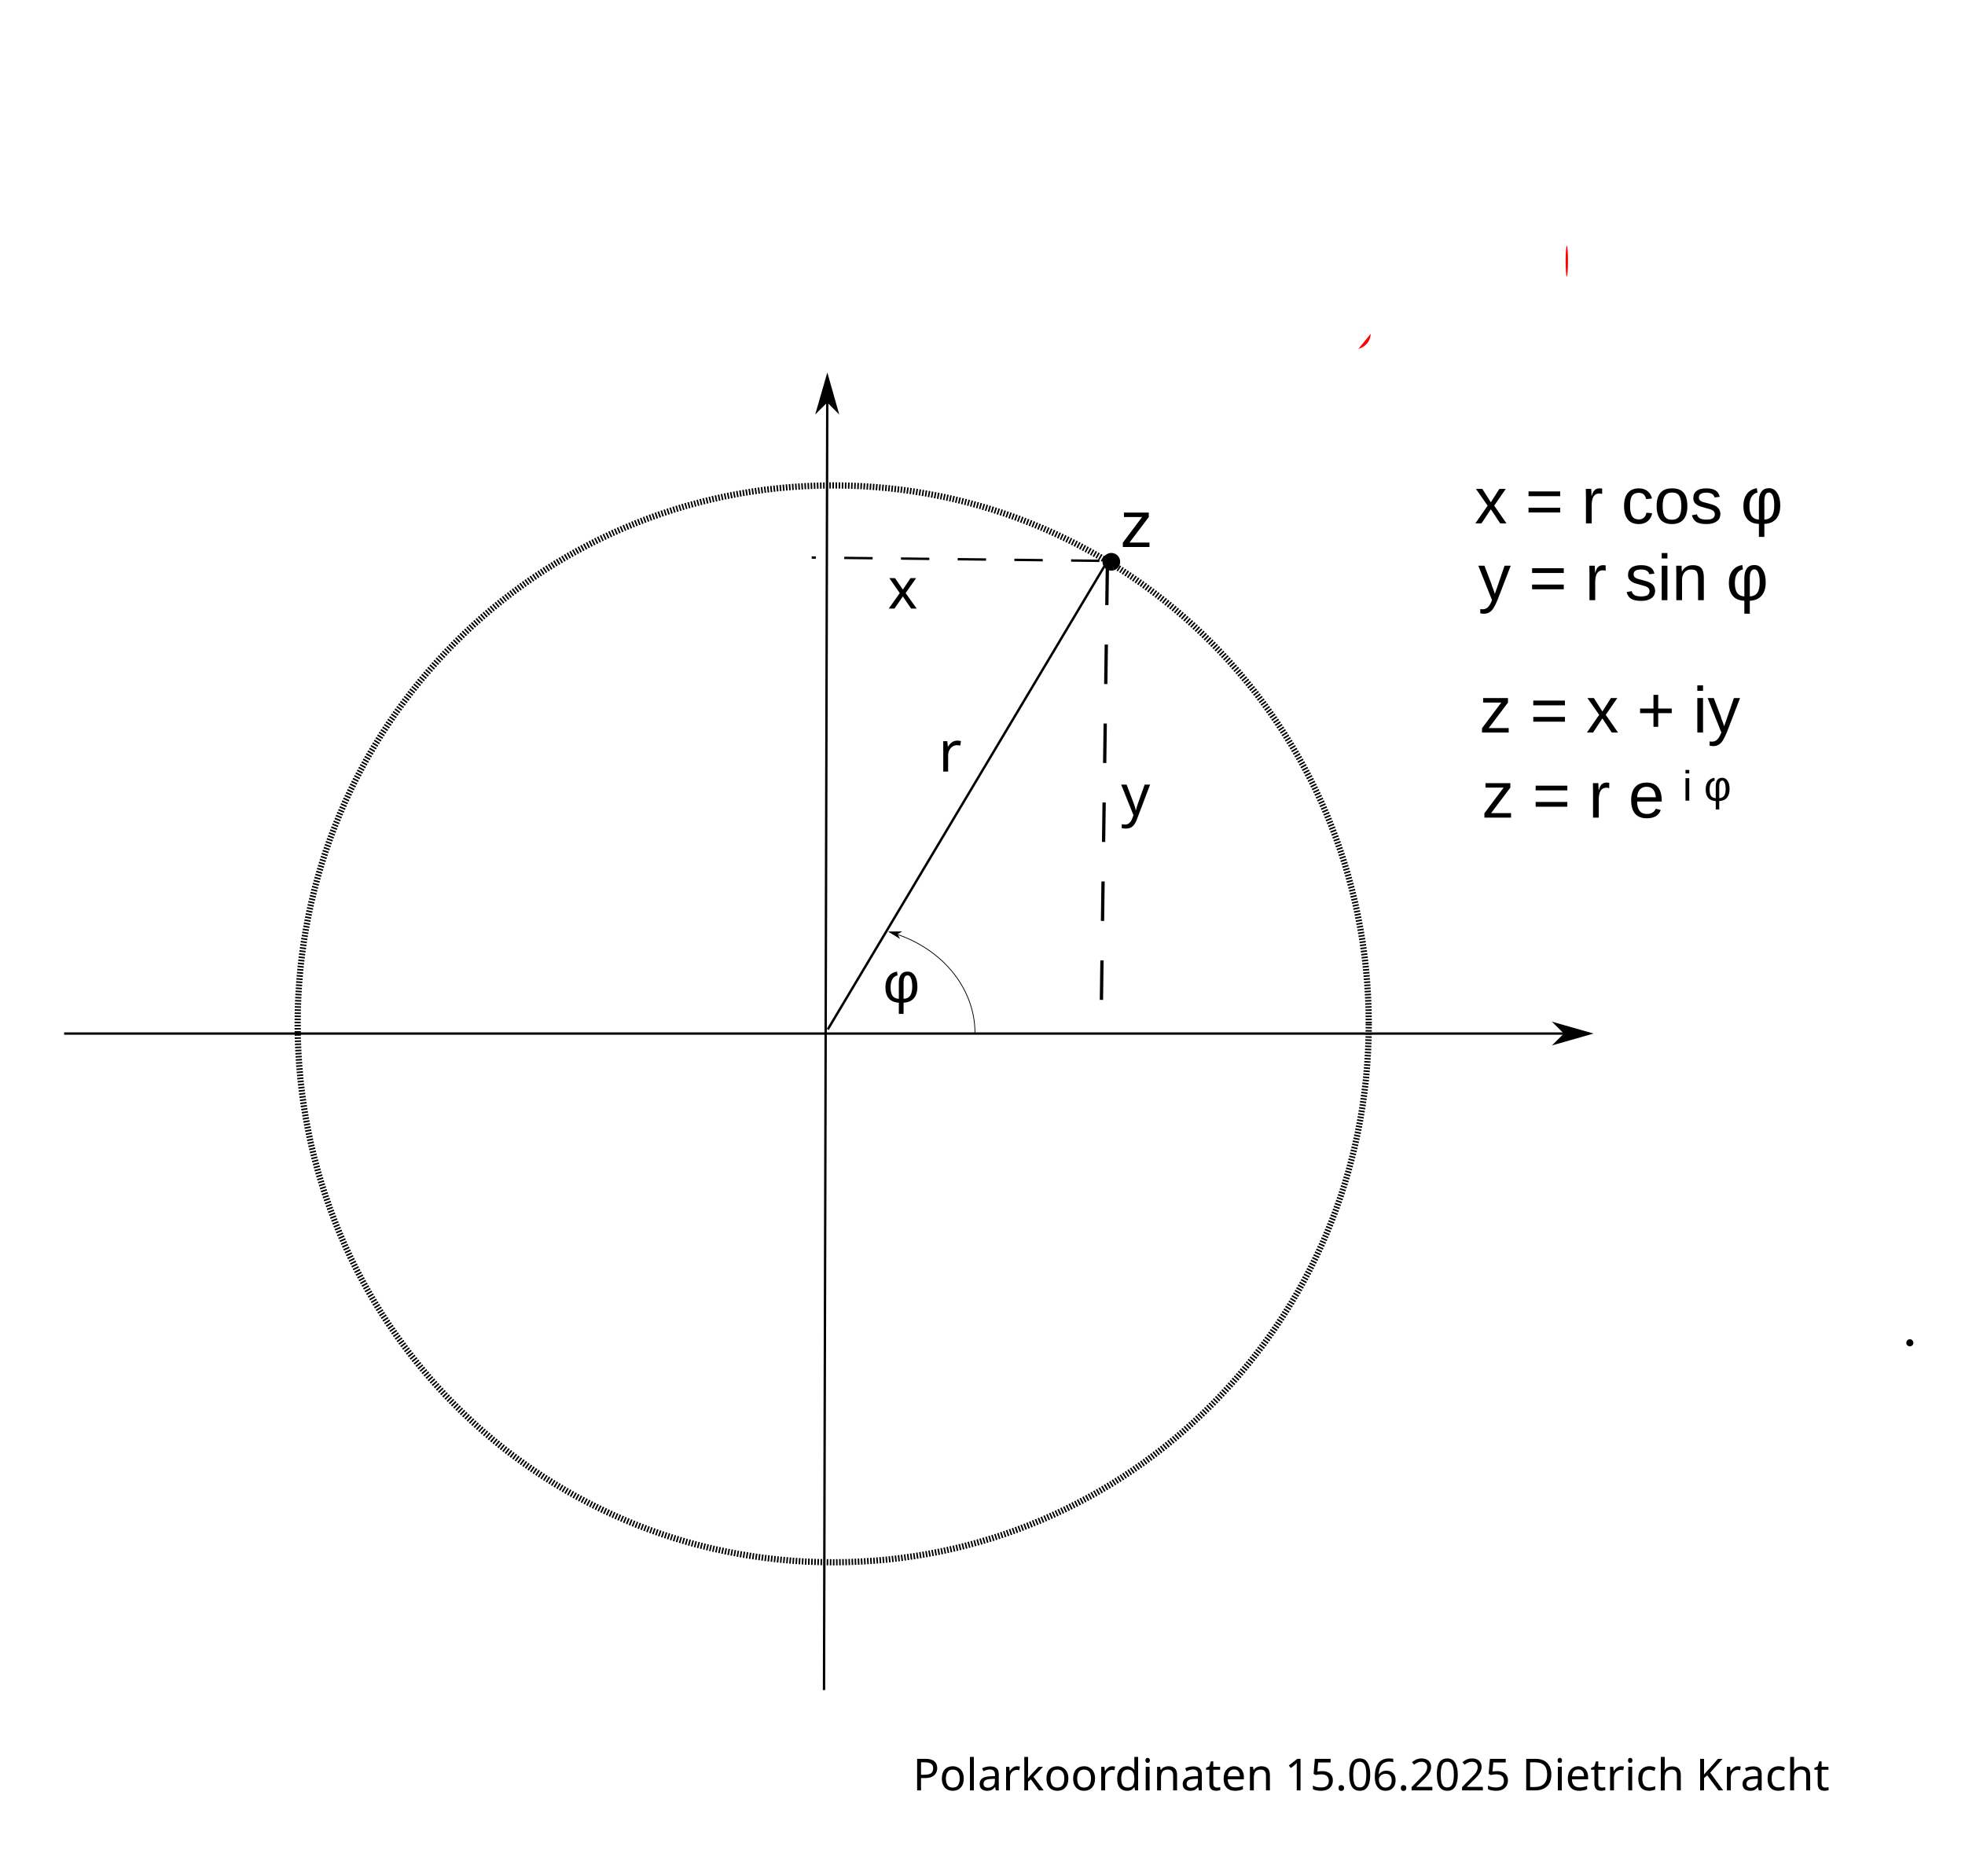
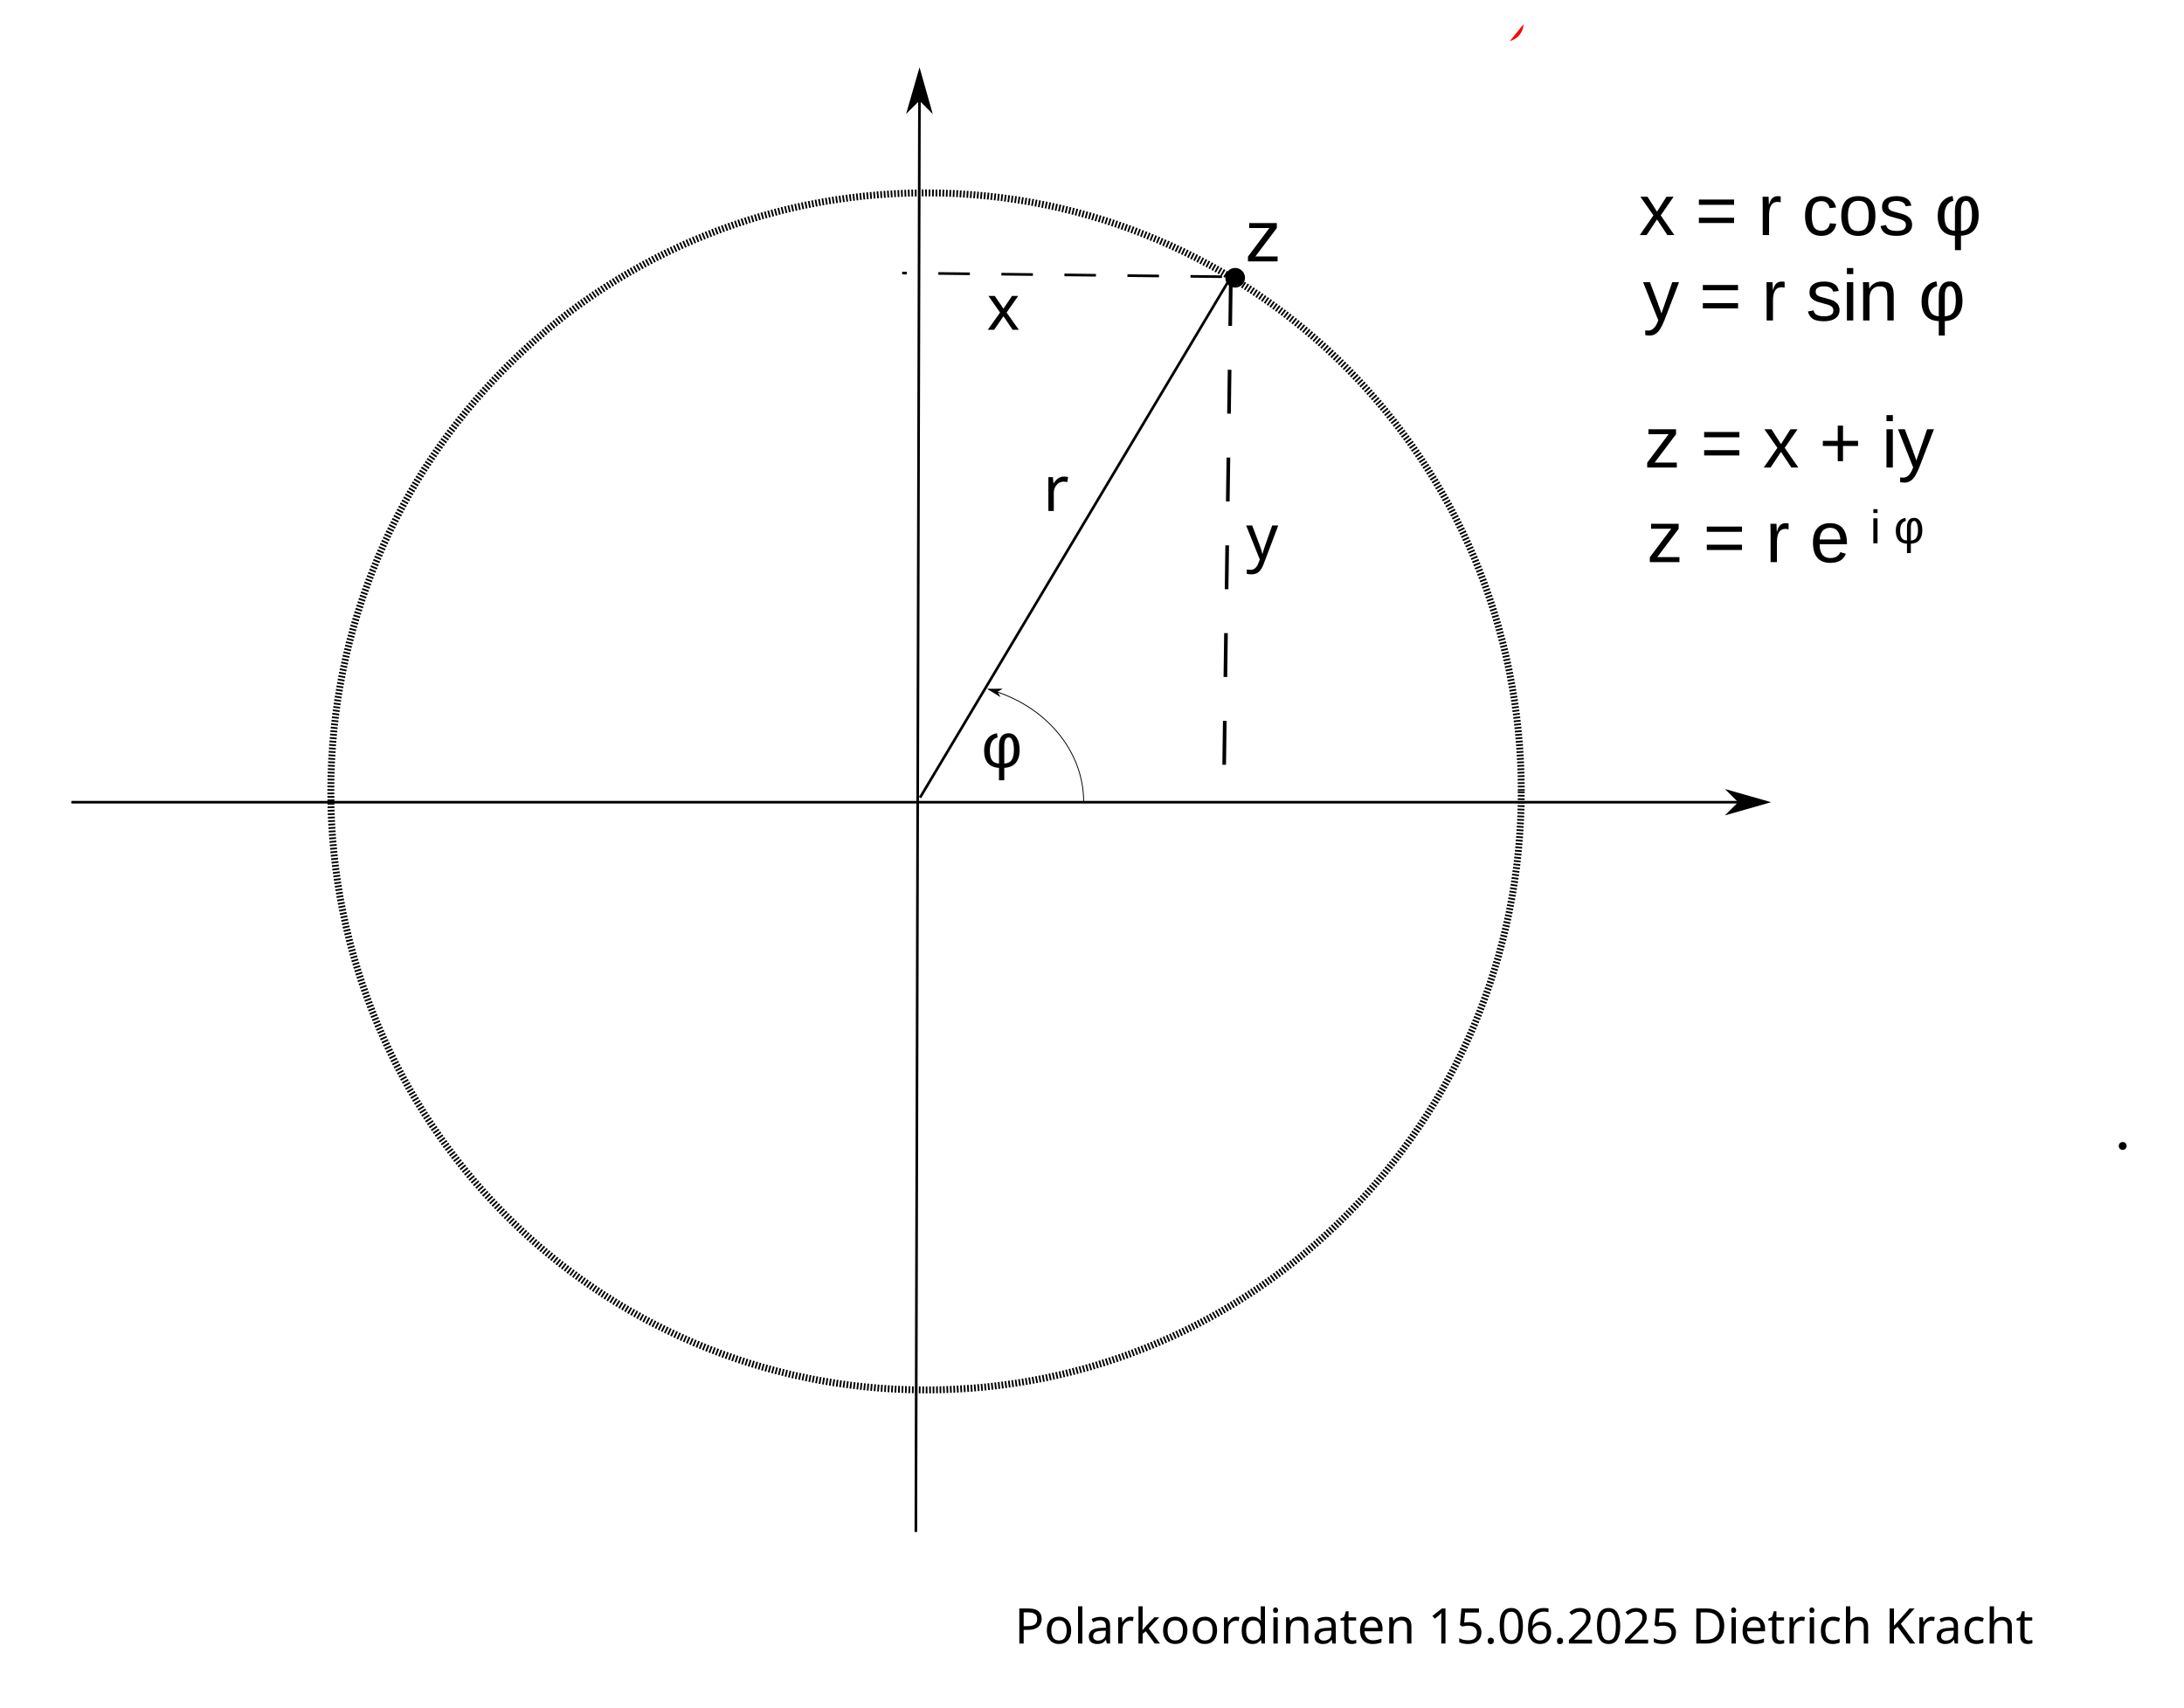
- <svg xmlns="http://www.w3.org/2000/svg" xmlns:xlink="http://www.w3.org/1999/xlink" width="220mm" height="210mm" viewBox="0 0 220 210" version="1.1" id="svg5">
+ <svg xmlns="http://www.w3.org/2000/svg" xmlns:xlink="http://www.w3.org/1999/xlink" width="220mm" height="172mm" viewBox="0 0 220 172" version="1.1" id="svg5">
  <defs id="defs2">
    <linearGradient id="swatch29">
      <stop style="stop-color:#ff0000;stop-opacity:1;" offset="0" id="stop29" />
    </linearGradient>
    <linearGradient id="swatch27">
      <stop style="stop-color:#000000;stop-opacity:1;" offset="0" id="stop28" />
    </linearGradient>
    <linearGradient id="swatch26">
      <stop style="stop-color:#000000;stop-opacity:1;" offset="0" id="stop27" />
    </linearGradient>
    <rect x="657.836" y="702.625" width="404.499" height="47.588" id="rect4291" />
    <marker style="overflow:visible" id="Arrow1Lend" refX="0" refY="0" orient="auto">
      <path transform="matrix(-0.8,0,0,-0.8,-10,0)" style="fill:context-stroke;fill-rule:evenodd;stroke:context-stroke;stroke-width:1pt" d="M 0,0 5,-5 -12.5,0 5,5 Z" id="path1029" />
    </marker>
    <marker style="overflow:visible" id="Arrow1Lend-6" refX="0" refY="0" orient="auto" viewBox="0 0 17.774 10.156" markerWidth="17.774" markerHeight="10.156" preserveAspectRatio="xMidYMid">
      <path transform="matrix(-0.8,0,0,-0.8,-10,0)" style="fill:context-stroke;fill-rule:evenodd;stroke:context-stroke;stroke-width:1pt" d="M 0,0 5,-5 -12.5,0 5,5 Z" id="path1029-1" />
    </marker>
-     <linearGradient xlink:href="#swatch27" id="linearGradient29" x1="212.328" y1="34.925" x2="227.674" y2="34.925" gradientUnits="userSpaceOnUse" gradientTransform="matrix(0.1293103,0,0,0.1293103,95.97165,58.38852)" />
+     <linearGradient xlink:href="#swatch27" id="linearGradient29" x1="212.328" y1="34.925" x2="227.674" y2="34.925" gradientUnits="userSpaceOnUse" gradientTransform="matrix(0.1293103,0,0,0.1293103,95.97165,23.4635)" />
  </defs>
  <g id="layer1">
-     <ellipse style="fill:none;stroke-width:0.262;stroke-dasharray:2.094, 0.523, 0.262, 0.523" id="path853" cx="78.471" cy="88.736" rx="15.739" ry="19.02" />
-     <ellipse style="fill:none;fill-opacity:1;stroke:#000000;stroke-width:0.695;stroke-miterlimit:4;stroke-dasharray:0.174, 0.174;stroke-dashoffset:0;stroke-opacity:1" id="path855" cx="93.284" cy="114.64" rx="59.959" ry="60.288" />
-     <path style="fill:none;stroke:#000000;stroke-width:0.262px;stroke-linecap:butt;stroke-linejoin:miter;stroke-opacity:1;marker-end:url(#Arrow1Lend)" d="M 7.184,115.727 H 177.903 v 0" id="path1024" />
-     <path style="fill:none;stroke:#000000;stroke-width:0.266;stroke-linecap:butt;stroke-linejoin:miter;stroke-dasharray:none;stroke-opacity:1" d="M 92.677,115.265 124.204,62.471 v 0" id="path1720" />
-     <text xml:space="preserve" style="font-size:6.35px;line-height:1.25;font-family:sans-serif;stroke-width:0.265" x="105.057" y="86.393" id="text12296">
-       <tspan id="tspan12294" style="stroke-width:0.265" x="105.057" y="86.393">r</tspan>
+     <ellipse style="fill:none;stroke-width:0.262;stroke-dasharray:2.094, 0.523, 0.262, 0.523" id="path853" cx="78.471" cy="53.811" rx="15.739" ry="19.02" />
+     <ellipse style="fill:none;fill-opacity:1;stroke:#000000;stroke-width:0.695;stroke-miterlimit:4;stroke-dasharray:0.174, 0.174;stroke-dashoffset:0;stroke-opacity:1" id="path855" cx="93.284" cy="79.715" rx="59.959" ry="60.288" />
+     <path style="fill:none;stroke:#000000;stroke-width:0.262px;stroke-linecap:butt;stroke-linejoin:miter;stroke-opacity:1;marker-end:url(#Arrow1Lend)" d="M 7.184,80.802 H 177.903 v 0" id="path1024" />
+     <path style="fill:none;stroke:#000000;stroke-width:0.266;stroke-linecap:butt;stroke-linejoin:miter;stroke-dasharray:none;stroke-opacity:1" d="M 92.677,80.34 124.204,27.546 v 0" id="path1720" />
+     <text xml:space="preserve" style="font-size:6.35px;line-height:1.25;font-family:sans-serif;stroke-width:0.265" x="105.057" y="51.468" id="text12296">
+       <tspan id="tspan12294" style="stroke-width:0.265" x="105.057" y="51.468">r</tspan>
    </text>
-     <circle id="path1" style="fill:#000000;stroke:none;stroke-width:0.265" cx="213.825" cy="150.352" r="0.397" />
-     <path style="fill:none;stroke:#000000;stroke-width:0.368;stroke-linecap:butt;stroke-linejoin:miter;stroke-dasharray:4.421, 4.421;stroke-dashoffset:0;stroke-opacity:1" d="m 123.982,63.33 -0.716,52.207" id="path5" />
-     <path style="fill:none;stroke:#000000;stroke-width:0.265px;stroke-linecap:butt;stroke-linejoin:miter;stroke-dasharray:3.175, 3.175;stroke-dashoffset:0;stroke-opacity:1" d="M 123.095,62.796 90.877,62.426" id="path6" />
-     <path style="fill:none;stroke:#000000;stroke-width:0.265px;stroke-linecap:butt;stroke-linejoin:miter;stroke-opacity:1;marker-end:url(#Arrow1Lend-6)" d="M 92.256,189.236 92.626,42.217" id="path16" />
-     <text xml:space="preserve" style="font-size:6.35px;line-height:1.25;font-family:sans-serif;stroke-width:0.265" x="99.395" y="68.14" id="text16">
-       <tspan id="tspan16" style="stroke-width:0.265" x="99.395" y="68.14">x</tspan>
+     <circle id="path1" style="fill:#000000;stroke:none;stroke-width:0.265" cx="213.825" cy="115.427" r="0.397" />
+     <path style="fill:none;stroke:#000000;stroke-width:0.368;stroke-linecap:butt;stroke-linejoin:miter;stroke-dasharray:4.421, 4.421;stroke-dashoffset:0;stroke-opacity:1" d="m 123.982,28.405 -0.716,52.207" id="path5" />
+     <path style="fill:none;stroke:#000000;stroke-width:0.265px;stroke-linecap:butt;stroke-linejoin:miter;stroke-dasharray:3.175, 3.175;stroke-dashoffset:0;stroke-opacity:1" d="M 123.095,27.871 90.877,27.501" id="path6" />
+     <path style="fill:none;stroke:#000000;stroke-width:0.265px;stroke-linecap:butt;stroke-linejoin:miter;stroke-opacity:1;marker-end:url(#Arrow1Lend-6)" d="M 92.256,154.31 92.626,7.292" id="path16" />
+     <text xml:space="preserve" style="font-size:6.35px;line-height:1.25;font-family:sans-serif;stroke-width:0.265" x="99.395" y="33.215" id="text16">
+       <tspan id="tspan16" style="stroke-width:0.265" x="99.395" y="33.215">x</tspan>
    </text>
-     <text xml:space="preserve" style="font-size:6.35px;line-height:1.25;font-family:sans-serif;stroke-width:0.265" x="125.529" y="91.259" id="text17">
-       <tspan id="tspan17" style="stroke-width:0.265" x="125.529" y="91.259">y</tspan>
+     <text xml:space="preserve" style="font-size:6.35px;line-height:1.25;font-family:sans-serif;stroke-width:0.265" x="125.529" y="56.334" id="text17">
+       <tspan id="tspan17" style="stroke-width:0.265" x="125.529" y="56.334">y</tspan>
    </text>
-     <text xml:space="preserve" style="font-size:4.939px;line-height:1.25;font-family:sans-serif;stroke-width:0.265" x="102.196" y="200.468" id="text18">
-       <tspan id="tspan18" style="font-size:4.939px;stroke-width:0.265" x="102.196" y="200.468">Polarkoordinaten 15.06.2025 Dietrich Kracht</tspan>
+     <text xml:space="preserve" style="font-size:4.939px;line-height:1.25;font-family:sans-serif;stroke-width:0.265" x="102.196" y="165.544" id="text18">
+       <tspan id="tspan18" style="font-size:4.939px;stroke-width:0.265" x="102.196" y="165.544">Polarkoordinaten 15.06.2025 Dietrich Kracht</tspan>
    </text>
-     <text xml:space="preserve" style="font-size:6.35px;line-height:1.25;font-family:Arial;-inkscape-font-specification:'Arial, Normal';stroke-width:0.265" x="98.866" y="112.208" id="text21">
-       <tspan id="tspan21" style="stroke-width:0.265" x="98.866" y="112.208">φ</tspan>
+     <text xml:space="preserve" style="font-size:6.35px;line-height:1.25;font-family:Arial;-inkscape-font-specification:'Arial, Normal';stroke-width:0.265" x="98.866" y="77.283" id="text21">
+       <tspan id="tspan21" style="stroke-width:0.265" x="98.866" y="77.283">φ</tspan>
    </text>
-     <path style="fill:none;stroke:#000000;stroke-width:0.086;stroke-dasharray:none;stroke-dashoffset:0;marker-end:url(#Arrow1Lend-6)" id="path22" d="m 109.16,-115.687 a 13.81,11.908 0 0 1 -9.572,11.333" transform="scale(1,-1)" />
-     <text xml:space="preserve" style="font-size:7.295px;line-height:1.25;font-family:Arial;-inkscape-font-specification:'Arial, Normal';stroke-width:0.265" x="165.101" y="58.605" id="text22">
-       <tspan id="tspan22" style="stroke-width:0.265" x="165.101" y="58.605">x = r cos φ</tspan>
+     <path style="fill:none;stroke:#000000;stroke-width:0.086;stroke-dasharray:none;stroke-dashoffset:0;marker-end:url(#Arrow1Lend-6)" id="path22" d="m 109.16,-80.762 a 13.81,11.908 0 0 1 -9.572,11.333" transform="scale(1,-1)" />
+     <text xml:space="preserve" style="font-size:7.295px;line-height:1.25;font-family:Arial;-inkscape-font-specification:'Arial, Normal';stroke-width:0.265" x="165.101" y="23.68" id="text22">
+       <tspan id="tspan22" style="stroke-width:0.265" x="165.101" y="23.68">x = r cos φ</tspan>
    </text>
-     <text xml:space="preserve" style="font-size:7.295px;line-height:1.25;font-family:Arial;-inkscape-font-specification:'Arial, Normal';stroke-width:0.265" x="165.497" y="67.204" id="text23">
-       <tspan id="tspan23" style="stroke-width:0.265" x="165.497" y="67.204">y = r sin φ</tspan>
+     <text xml:space="preserve" style="font-size:7.295px;line-height:1.25;font-family:Arial;-inkscape-font-specification:'Arial, Normal';stroke-width:0.265" x="165.497" y="32.279" id="text23">
+       <tspan id="tspan23" style="stroke-width:0.265" x="165.497" y="32.279">y = r sin φ</tspan>
    </text>
-     <path style="fill:#ff0000;fill-rule:evenodd;stroke-width:0.265" id="path28" d="m 153.459,37.372 a 1.984,1.786 0 0 1 -1.375,1.7" />
-     <path style="fill:url(#linearGradient29);fill-rule:evenodd;stroke-width:0.034" id="path29" d="m 124.713,63.853 a 0.992,0.992 0 0 1 -1.24,-0.652 0.992,0.992 0 0 1 0.649,-1.242 0.992,0.992 0 0 1 1.244,0.645 0.992,0.992 0 0 1 -0.641,1.246 l -0.305,-0.944 z" />
-     <path style="fill:#ff0000;fill-rule:evenodd;stroke-width:0.265" id="path30" d="m 175.458,30.88 a 0.132,1.72 0 0 1 -0.165,-1.131 0.132,1.72 0 0 1 0.086,-2.152 0.132,1.72 0 0 1 0.166,1.117 0.132,1.72 0 0 1 -0.085,2.159 l -0.041,-1.637 z" />
-     <text xml:space="preserve" style="font-size:7.295px;line-height:1.25;font-family:Arial;-inkscape-font-specification:'Arial, Normal';stroke-width:0.265" x="125.413" y="61.251" id="text30">
-       <tspan id="tspan30" style="stroke-width:0.265" x="125.413" y="61.251">z</tspan>
+     <path style="fill:#ff0000;fill-rule:evenodd;stroke-width:0.265" id="path28" d="m 153.459,2.447 a 1.984,1.786 0 0 1 -1.375,1.7" />
+     <path style="fill:url(#linearGradient29);fill-rule:evenodd;stroke-width:0.034" id="path29" d="m 124.713,28.928 a 0.992,0.992 0 0 1 -1.24,-0.652 0.992,0.992 0 0 1 0.649,-1.242 0.992,0.992 0 0 1 1.244,0.645 0.992,0.992 0 0 1 -0.641,1.246 l -0.305,-0.944 z" />
+     <path style="fill:#ff0000;fill-rule:evenodd;stroke-width:0.265" id="path30" d="m 175.458,-4.045 a 0.132,1.72 0 0 1 -0.165,-1.131 0.132,1.72 0 0 1 0.086,-2.152 0.132,1.72 0 0 1 0.166,1.117 0.132,1.72 0 0 1 -0.085,2.159 l -0.041,-1.637 z" />
+     <text xml:space="preserve" style="font-size:7.295px;line-height:1.25;font-family:Arial;-inkscape-font-specification:'Arial, Normal';stroke-width:0.265" x="125.413" y="26.326" id="text30">
+       <tspan id="tspan30" style="stroke-width:0.265" x="125.413" y="26.326">z</tspan>
    </text>
-     <text xml:space="preserve" style="font-size:7.295px;line-height:1.25;font-family:Arial;-inkscape-font-specification:'Arial, Normal';stroke-width:0.265" x="165.63" y="82.021" id="text31">
-       <tspan id="tspan31" style="stroke-width:0.265" x="165.63" y="82.021">z = x + iy</tspan>
+     <text xml:space="preserve" style="font-size:7.295px;line-height:1.25;font-family:Arial;-inkscape-font-specification:'Arial, Normal';stroke-width:0.265" x="165.63" y="47.096" id="text31">
+       <tspan id="tspan31" style="stroke-width:0.265" x="165.63" y="47.096">z = x + iy</tspan>
    </text>
-     <text xml:space="preserve" style="font-size:7.295px;line-height:1.25;font-family:Arial;-inkscape-font-specification:'Arial, Normal';stroke-width:0.265" x="165.894" y="91.546" id="text32">
-       <tspan id="tspan32" style="stroke-width:0.265" x="165.894" y="91.546">z = r e <tspan style="font-size:65%;baseline-shift:super" id="tspan33">i φ</tspan>
+     <text xml:space="preserve" style="font-size:7.295px;line-height:1.25;font-family:Arial;-inkscape-font-specification:'Arial, Normal';stroke-width:0.265" x="165.894" y="56.621" id="text32">
+       <tspan id="tspan32" style="stroke-width:0.265" x="165.894" y="56.621">z = r e <tspan style="font-size:65%;baseline-shift:super" id="tspan33">i φ</tspan>
      </tspan>
    </text>
  </g>
</svg>
